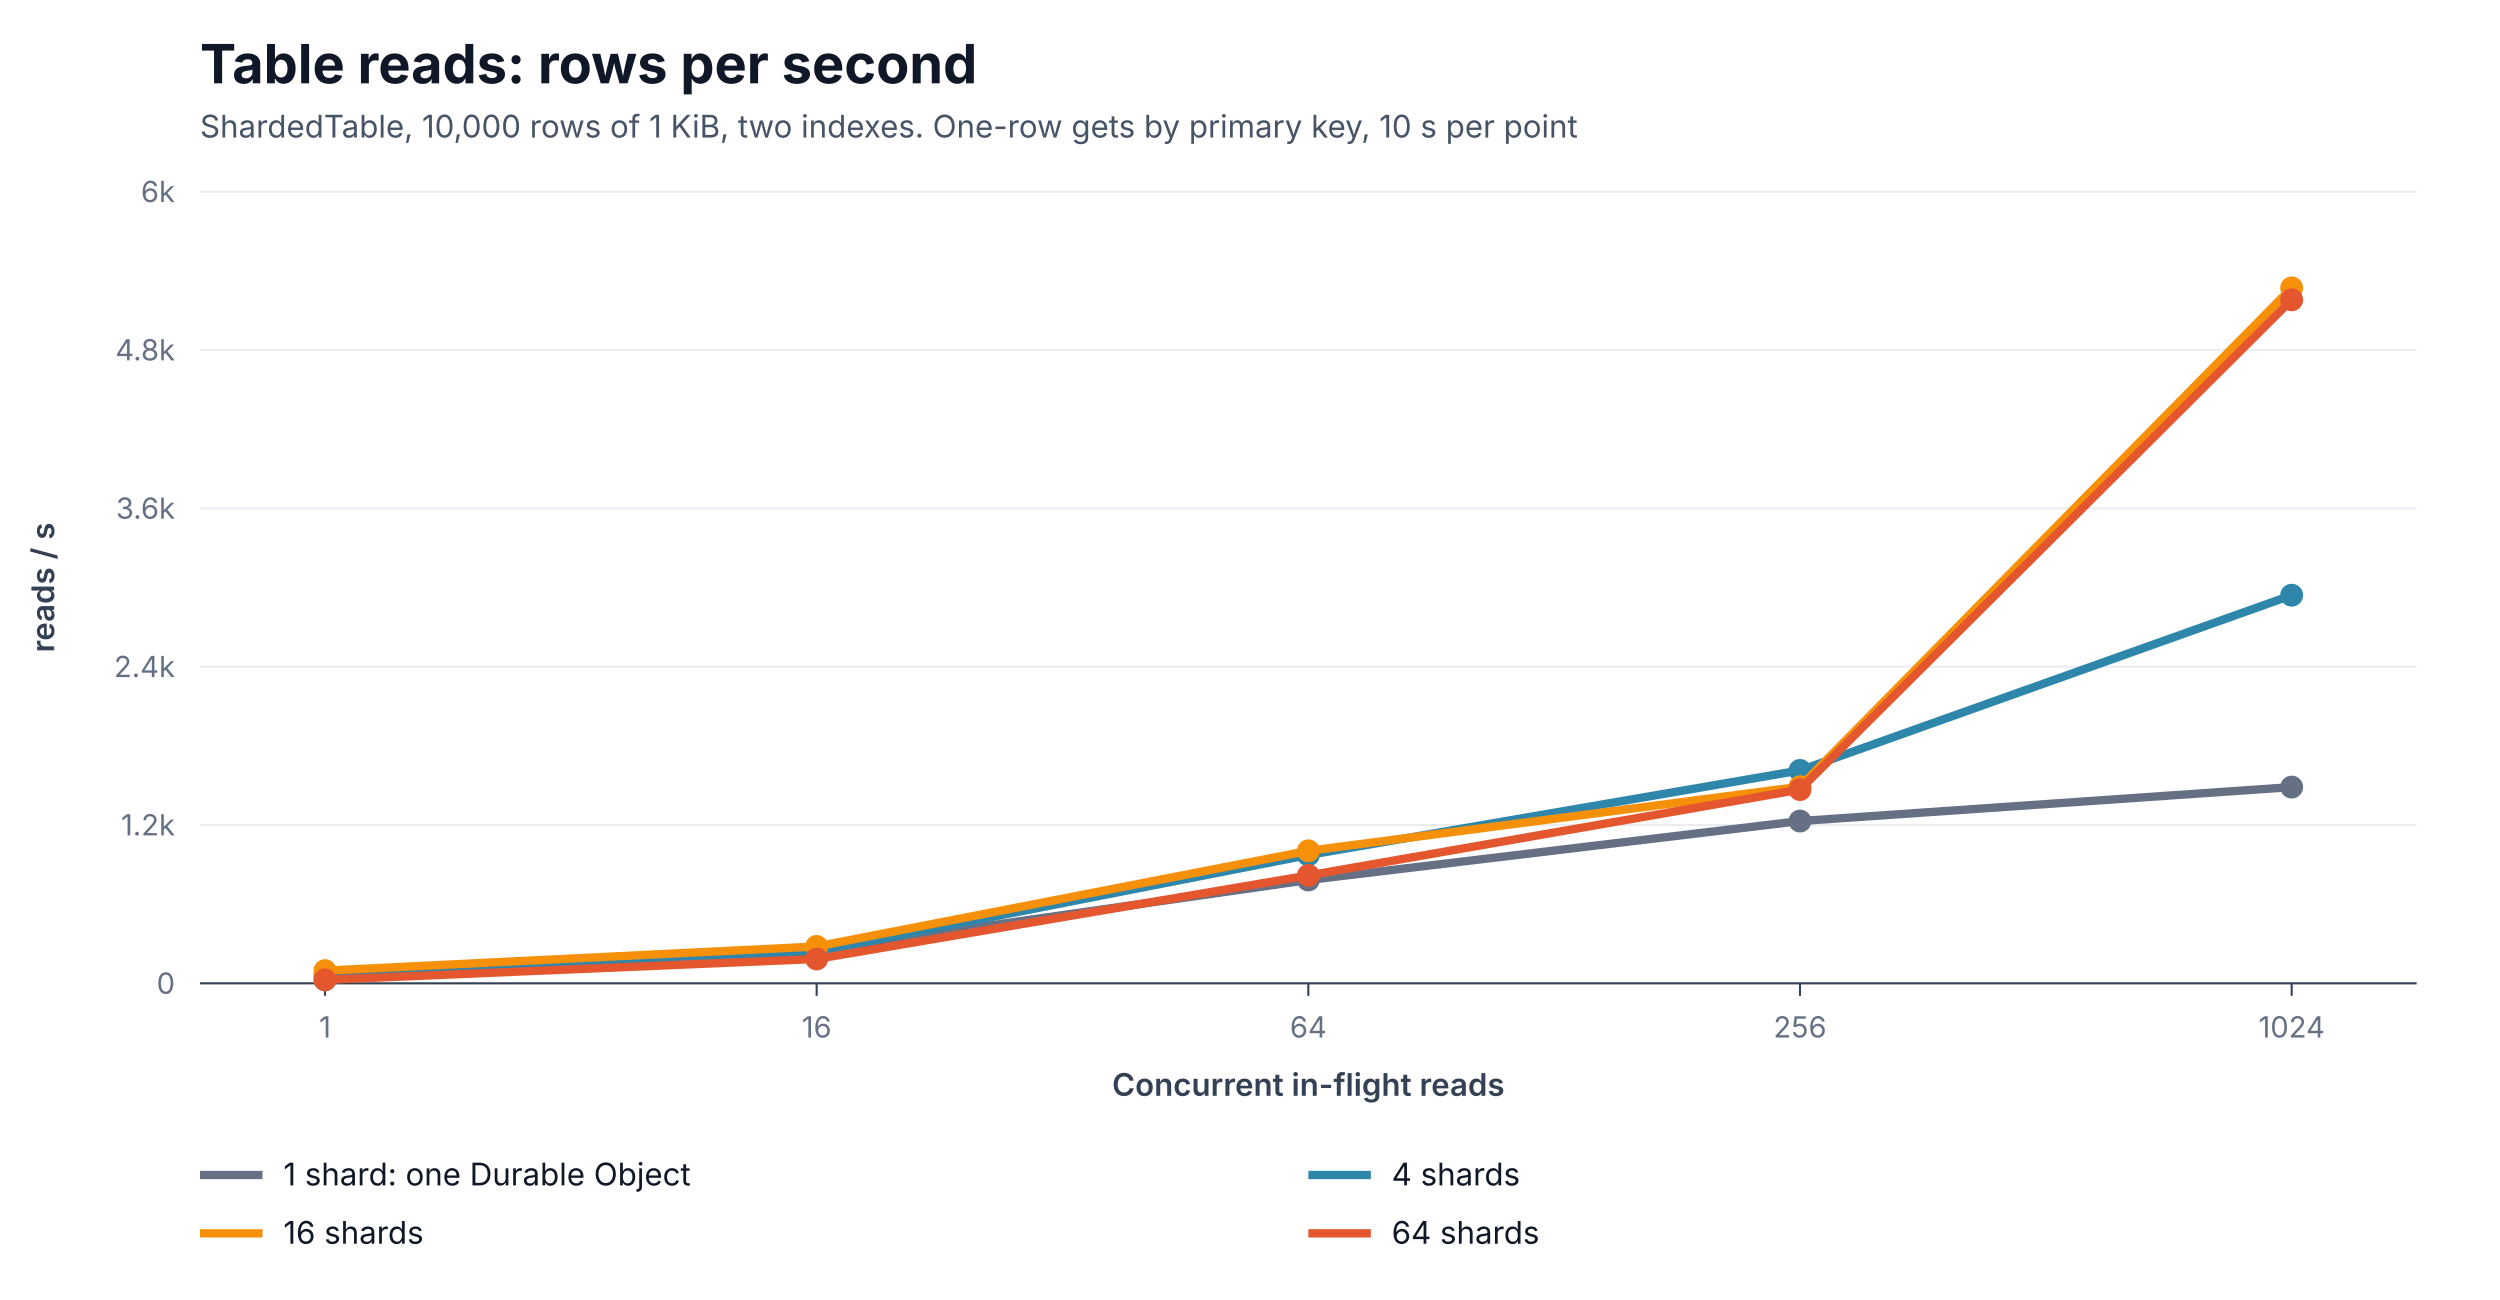
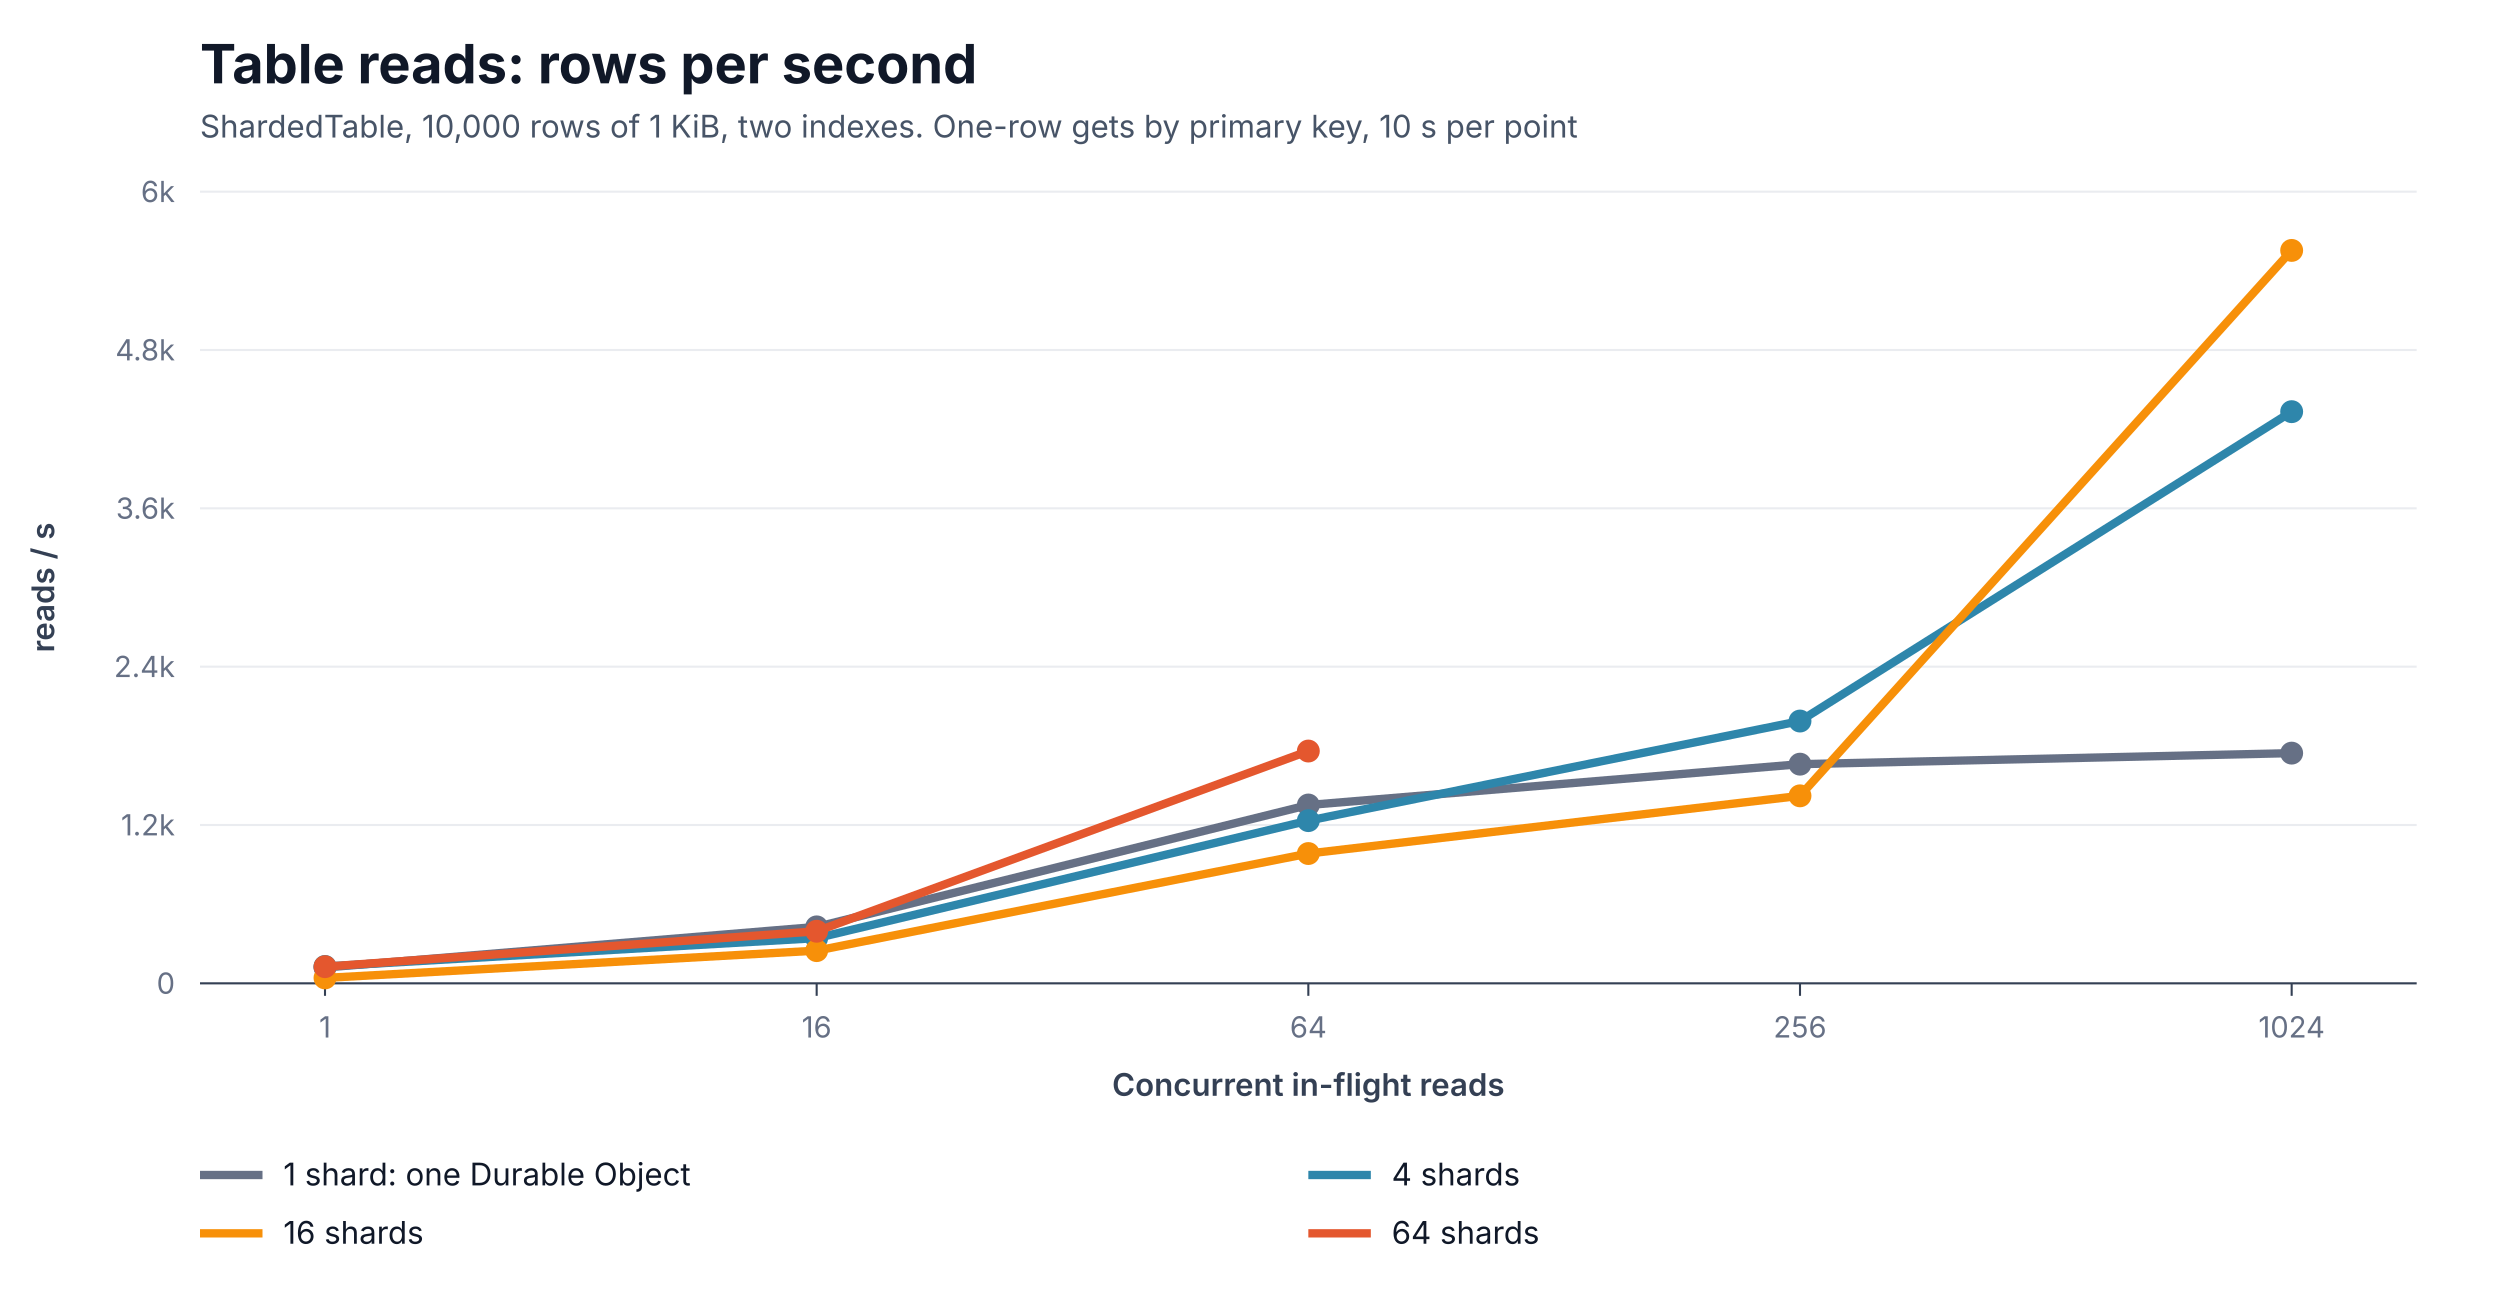
<svg xmlns="http://www.w3.org/2000/svg" width="1200" height="624" viewBox="0 0 1200 624">
  <style>text{font-family:Inter,ui-sans-serif,system-ui,-apple-system,sans-serif;fill:#101828}.title{font-size:26px;font-weight:700}.sub{font-size:15px;fill:#475467}.tick{font-size:14px;fill:#667085}.label{font-size:15px;font-weight:600;fill:#344054}.legend{font-size:15px}.grid{stroke:#eaecf0}.axisline{stroke:#344054}</style>
  <rect width="1200" height="624" fill="#fff" />
  <text x="96" y="40" class="title">Table reads: rows per second</text>
  <text x="96" y="66" class="sub">ShardedTable, 10,000 rows of 1 KiB, two indexes. One-row gets by primary key, 10 s per point</text>
  <line x1="96" x2="1160" y1="472" y2="472" class="grid" />
  <text x="84" y="477" text-anchor="end" class="tick">0</text>
  <line x1="96" x2="1160" y1="396" y2="396" class="grid" />
  <text x="84" y="401" text-anchor="end" class="tick">1.2k</text>
  <line x1="96" x2="1160" y1="320" y2="320" class="grid" />
  <text x="84" y="325" text-anchor="end" class="tick">2.4k</text>
  <line x1="96" x2="1160" y1="244" y2="244" class="grid" />
  <text x="84" y="249" text-anchor="end" class="tick">3.6k</text>
  <line x1="96" x2="1160" y1="168" y2="168" class="grid" />
  <text x="84" y="173" text-anchor="end" class="tick">4.8k</text>
  <line x1="96" x2="1160" y1="92" y2="92" class="grid" />
  <text x="84" y="97" text-anchor="end" class="tick">6k</text>
  <line x1="96" x2="1160" y1="472" y2="472" class="axisline" />
  <line x1="156" x2="156" y1="472" y2="478" class="axisline" />
  <text x="156" y="498" text-anchor="middle" class="tick">1</text>
  <line x1="392" x2="392" y1="472" y2="478" class="axisline" />
  <text x="392" y="498" text-anchor="middle" class="tick">16</text>
  <line x1="628" x2="628" y1="472" y2="478" class="axisline" />
  <text x="628" y="498" text-anchor="middle" class="tick">64</text>
  <line x1="864" x2="864" y1="472" y2="478" class="axisline" />
  <text x="864" y="498" text-anchor="middle" class="tick">256</text>
  <line x1="1100" x2="1100" y1="472" y2="478" class="axisline" />
  <text x="1100" y="498" text-anchor="middle" class="tick">1024</text>
-   <polyline points="156.0,468.2 392.0,456.1 628.0,422.4 864.0,394.1 1100.0,377.8" fill="none" stroke="#667085" stroke-width="4" stroke-linejoin="round" />
-   <circle cx="156.0" cy="468.2" r="5.5" fill="#667085" />
-   <circle cx="392.0" cy="456.1" r="5.5" fill="#667085" />
-   <circle cx="628.0" cy="422.4" r="5.5" fill="#667085" />
-   <circle cx="864.0" cy="394.1" r="5.5" fill="#667085" />
-   <circle cx="1100.0" cy="377.8" r="5.5" fill="#667085" />
-   <polyline points="156.0,470.3 392.0,456.6 628.0,410.4 864.0,369.8 1100.0,285.7" fill="none" stroke="#2e86ab" stroke-width="4" stroke-linejoin="round" />
-   <circle cx="156.0" cy="470.3" r="5.5" fill="#2e86ab" />
-   <circle cx="392.0" cy="456.6" r="5.5" fill="#2e86ab" />
-   <circle cx="628.0" cy="410.4" r="5.5" fill="#2e86ab" />
-   <circle cx="864.0" cy="369.8" r="5.5" fill="#2e86ab" />
-   <circle cx="1100.0" cy="285.7" r="5.5" fill="#2e86ab" />
-   <polyline points="156.0,465.9 392.0,454.3 628.0,408.4 864.0,377.6 1100.0,138.2" fill="none" stroke="#f79009" stroke-width="4" stroke-linejoin="round" />
-   <circle cx="156.0" cy="465.9" r="5.5" fill="#f79009" />
-   <circle cx="392.0" cy="454.3" r="5.5" fill="#f79009" />
-   <circle cx="628.0" cy="408.4" r="5.5" fill="#f79009" />
-   <circle cx="864.0" cy="377.6" r="5.5" fill="#f79009" />
-   <circle cx="1100.0" cy="138.2" r="5.5" fill="#f79009" />
-   <polyline points="156.0,470.3 392.0,460.3 628.0,420.2 864.0,379.0 1100.0,143.9" fill="none" stroke="#e4572e" stroke-width="4" stroke-linejoin="round" />
-   <circle cx="156.0" cy="470.3" r="5.5" fill="#e4572e" />
-   <circle cx="392.0" cy="460.3" r="5.5" fill="#e4572e" />
-   <circle cx="628.0" cy="420.2" r="5.5" fill="#e4572e" />
-   <circle cx="864.0" cy="379.0" r="5.5" fill="#e4572e" />
-   <circle cx="1100.0" cy="143.9" r="5.5" fill="#e4572e" />
+   <polyline points="156.0,464.4 392.0,444.9 628.0,386.4 864.0,366.8 1100.0,361.5" fill="none" stroke="#667085" stroke-width="4" stroke-linejoin="round" />
+   <circle cx="156.0" cy="464.4" r="5.5" fill="#667085" />
+   <circle cx="392.0" cy="444.9" r="5.5" fill="#667085" />
+   <circle cx="628.0" cy="386.4" r="5.5" fill="#667085" />
+   <circle cx="864.0" cy="366.8" r="5.5" fill="#667085" />
+   <circle cx="1100.0" cy="361.5" r="5.5" fill="#667085" />
+   <polyline points="156.0,463.9 392.0,450.3 628.0,393.9 864.0,346.1 1100.0,197.6" fill="none" stroke="#2e86ab" stroke-width="4" stroke-linejoin="round" />
+   <circle cx="156.0" cy="463.9" r="5.5" fill="#2e86ab" />
+   <circle cx="392.0" cy="450.3" r="5.5" fill="#2e86ab" />
+   <circle cx="628.0" cy="393.9" r="5.5" fill="#2e86ab" />
+   <circle cx="864.0" cy="346.1" r="5.5" fill="#2e86ab" />
+   <circle cx="1100.0" cy="197.6" r="5.5" fill="#2e86ab" />
+   <polyline points="156.0,469.4 392.0,456.3 628.0,409.7 864.0,382.0 1100.0,120.2" fill="none" stroke="#f79009" stroke-width="4" stroke-linejoin="round" />
+   <circle cx="156.0" cy="469.4" r="5.5" fill="#f79009" />
+   <circle cx="392.0" cy="456.3" r="5.5" fill="#f79009" />
+   <circle cx="628.0" cy="409.7" r="5.5" fill="#f79009" />
+   <circle cx="864.0" cy="382.0" r="5.5" fill="#f79009" />
+   <circle cx="1100.0" cy="120.2" r="5.5" fill="#f79009" />
+   <polyline points="156.0,464.0 392.0,447.0 628.0,360.5" fill="none" stroke="#e4572e" stroke-width="4" stroke-linejoin="round" />
+   <circle cx="156.0" cy="464.0" r="5.5" fill="#e4572e" />
+   <circle cx="392.0" cy="447.0" r="5.5" fill="#e4572e" />
+   <circle cx="628.0" cy="360.5" r="5.5" fill="#e4572e" />
  <text x="628" y="526" text-anchor="middle" class="label">Concurrent in-flight reads</text>
  <text transform="translate(26,282) rotate(-90)" text-anchor="middle" class="label">reads / s</text>
  <g transform="translate(96,564)">
    <line x1="0" x2="30" y1="0" y2="0" stroke="#667085" stroke-width="4" />
    <text x="40" y="5" class="legend">1 shard: one Durable Object</text>
  </g>
  <g transform="translate(628,564)">
    <line x1="0" x2="30" y1="0" y2="0" stroke="#2e86ab" stroke-width="4" />
    <text x="40" y="5" class="legend">4 shards</text>
  </g>
  <g transform="translate(96,592)">
    <line x1="0" x2="30" y1="0" y2="0" stroke="#f79009" stroke-width="4" />
    <text x="40" y="5" class="legend">16 shards</text>
  </g>
  <g transform="translate(628,592)">
    <line x1="0" x2="30" y1="0" y2="0" stroke="#e4572e" stroke-width="4" />
    <text x="40" y="5" class="legend">64 shards</text>
  </g>
</svg>
